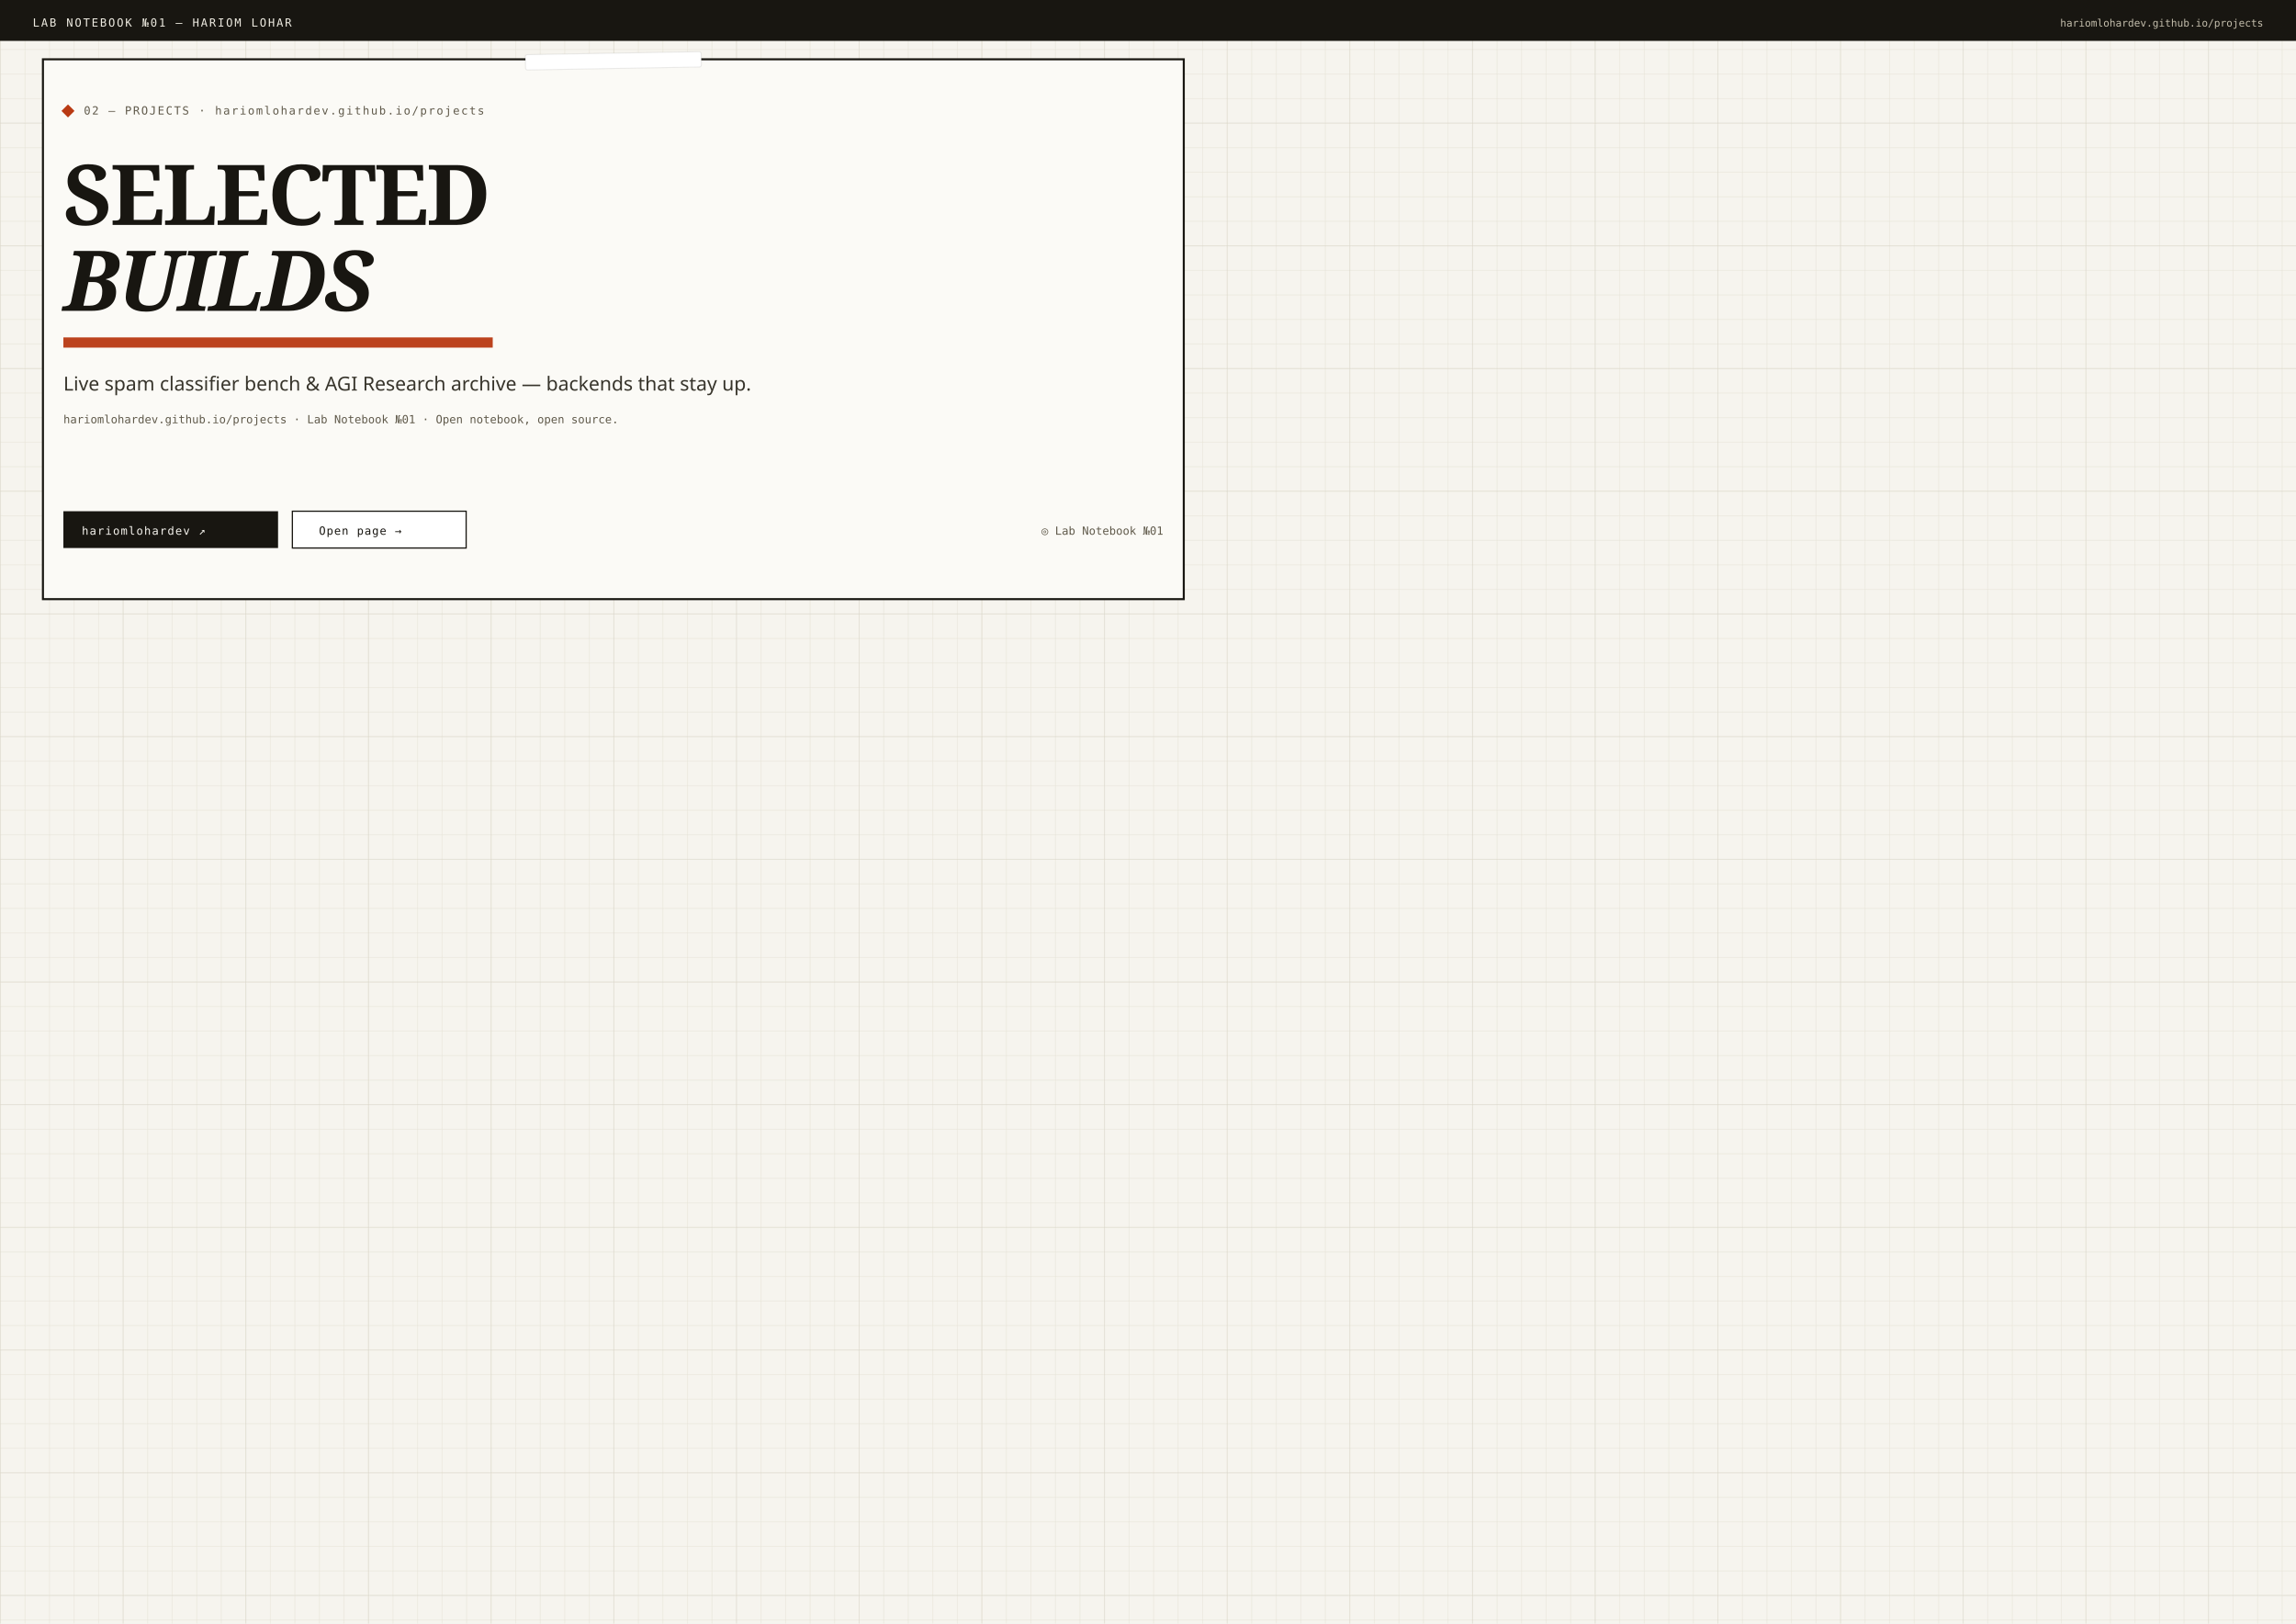
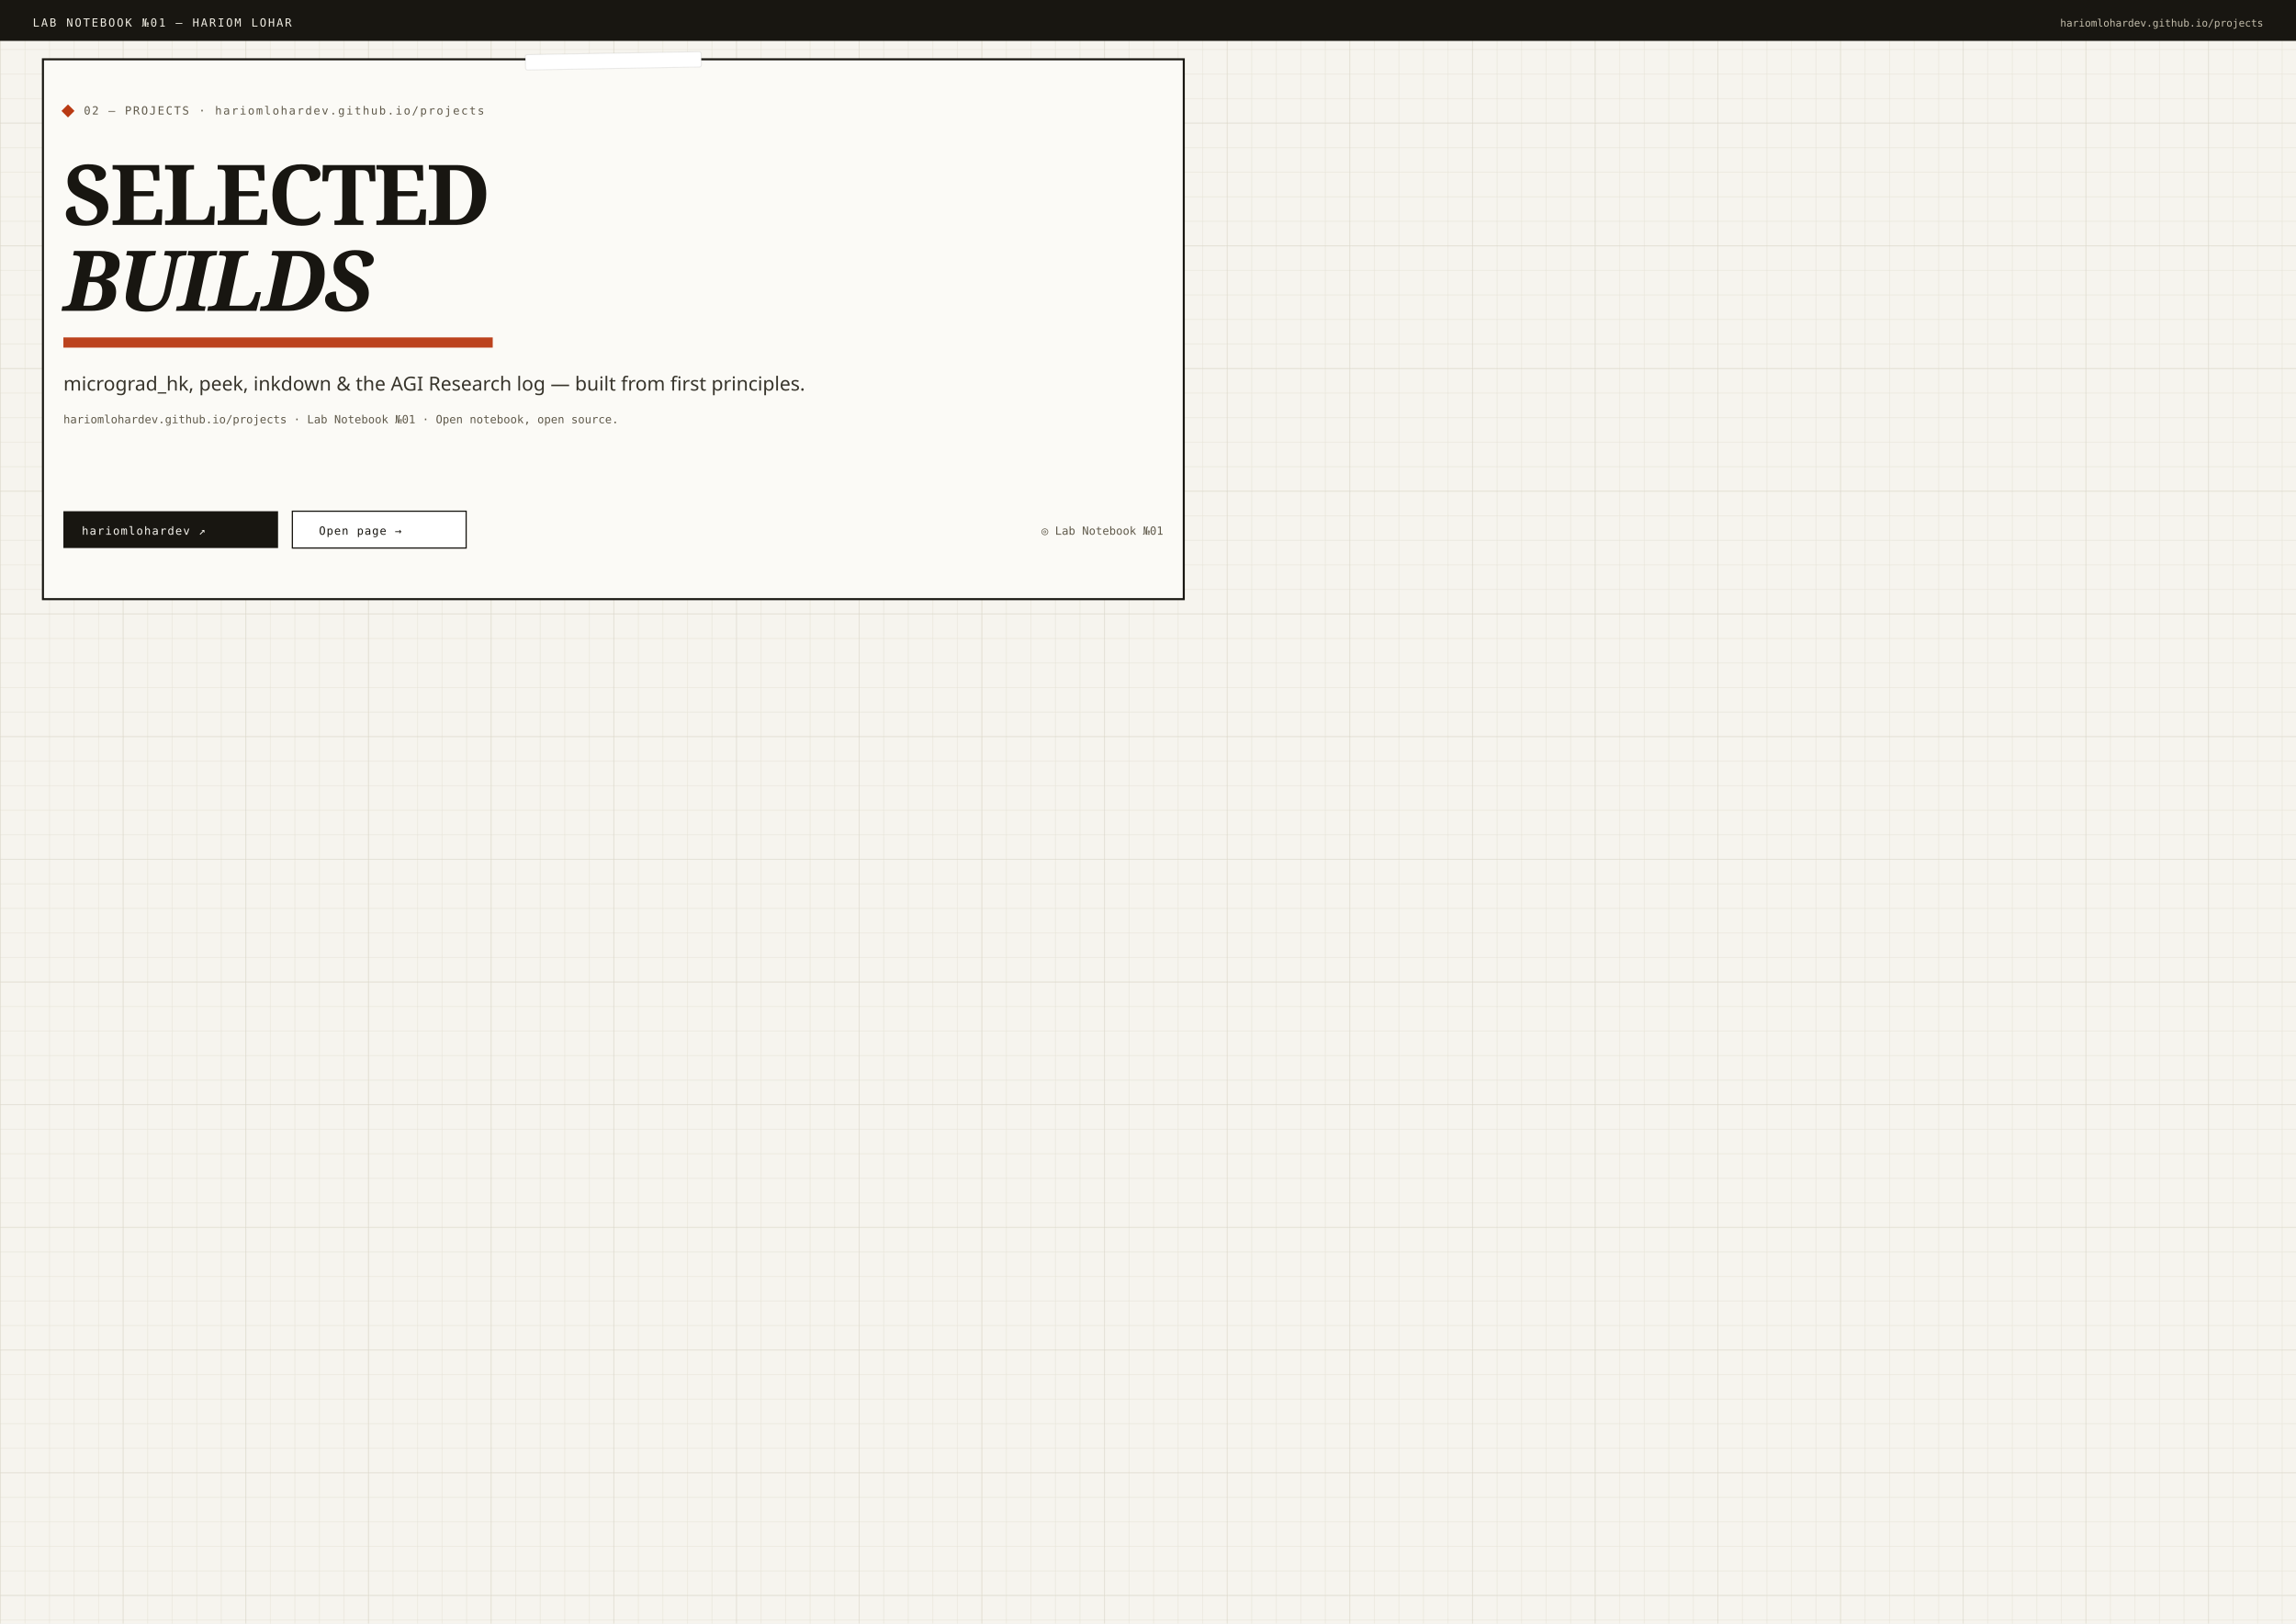
- <svg xmlns="http://www.w3.org/2000/svg" width="2246" height="1588" viewBox="0 0 2246 1588" role="img" aria-label="Projects by Hariom Lohar — live spam classifier bench &amp; AGI Research archive">
+ <svg xmlns="http://www.w3.org/2000/svg" width="2246" height="1588" viewBox="0 0 2246 1588" role="img" aria-label="Projects by Hariom Lohar — micrograd_hk, peek, inkdown &amp; the AGI Research archive">
  <rect width="2246" height="1588" fill="#F6F4EE" />
  <defs>
    <pattern id="g" width="24" height="24" patternUnits="userSpaceOnUse">
      <path d="M24 0 H0 V24" fill="none" stroke="#DAD5C6" stroke-width="1" opacity="0.55" />
    </pattern>
    <pattern id="g2" width="120" height="120" patternUnits="userSpaceOnUse">
      <path d="M120 0 H0 V120" fill="none" stroke="#C4BEAC" stroke-width="1" opacity="0.35" />
    </pattern>
  </defs>
  <rect width="2246" height="1588" fill="url(#g)" />
  <rect width="2246" height="1588" fill="url(#g2)" />
  <rect x="0" y="0" width="2246" height="8" fill="#B93A13" />
  <rect x="0" y="8" width="2246" height="1" fill="#181611" opacity="0.12" />
  <rect x="0" y="0" width="2246" height="40" fill="#181611" />
  <text x="32" y="26" fill="#EFECE2" font-family="'Space Mono',ui-monospace,monospace" font-size="11" letter-spacing="1.6">LAB NOTEBOOK №01 — HARIOM LOHAR</text>
  <text x="2214" y="26" fill="#C4BEAC" font-family="'Space Mono',ui-monospace,monospace" font-size="10" text-anchor="end">hariomlohardev.github.io/projects</text>
  <rect x="42" y="58" width="1116" height="528" rx="0" fill="#FBFAF6" stroke="#181611" stroke-width="2" />
  <rect x="514" y="52" width="172" height="15" rx="2" fill="#FFFFFF" stroke="rgba(24,22,17,0.08)" transform="rotate(-1 600 59)" />
  <rect x="62" y="104" width="9" height="9" fill="#B93A13" transform="rotate(45 66.5 108.5)" />
  <text x="82" y="112" fill="#5F594A" font-family="'Space Mono',ui-monospace,monospace" font-size="11" letter-spacing="1.4">02 — PROJECTS · hariomlohardev.github.io/projects</text>
  <text x="62" y="220" fill="#181611" font-family="'Fraunces',Georgia,serif" font-size="82" font-weight="600" letter-spacing="-2.2">SELECTED</text>
  <text x="62" y="304" fill="#181611" font-family="'Fraunces',Georgia,serif" font-size="82" font-weight="600" font-style="italic" letter-spacing="-2.2">BUILDS</text>
  <rect x="62" y="330" width="420" height="10" fill="#B93A13" opacity="0.95" />
-   <text x="62" y="382" fill="#37342B" font-family="'Archivo',system-ui,sans-serif" font-size="19" letter-spacing="0">Live spam classifier bench &amp; AGI Research archive — backends that stay up.</text>
+   <text x="62" y="382" fill="#37342B" font-family="'Archivo',system-ui,sans-serif" font-size="19" letter-spacing="0">micrograd_hk, peek, inkdown &amp; the AGI Research log — built from first principles.</text>
  <text x="62" y="414" fill="#5F594A" font-family="'Space Mono',ui-monospace,monospace" font-size="11">hariomlohardev.github.io/projects · Lab Notebook №01 · Open notebook, open source.</text>
  <g transform="translate(62 500)">
    <rect width="210" height="36" fill="#181611" />
    <text x="18" y="23" fill="#F6F4EE" font-family="'Space Mono',ui-monospace,monospace" font-size="11" letter-spacing="1">hariomlohardev ↗</text>
    <rect x="224" width="170" height="36" fill="#FFFFFF" stroke="#181611" stroke-width="1.2" />
    <text x="250" y="23" fill="#181611" font-family="'Space Mono',ui-monospace,monospace" font-size="11" letter-spacing="0.8">Open page →</text>
  </g>
  <text x="1138" y="523" fill="#5F594A" font-family="'Space Mono',ui-monospace,monospace" font-size="11" text-anchor="end">◎ Lab Notebook №01</text>
</svg>
